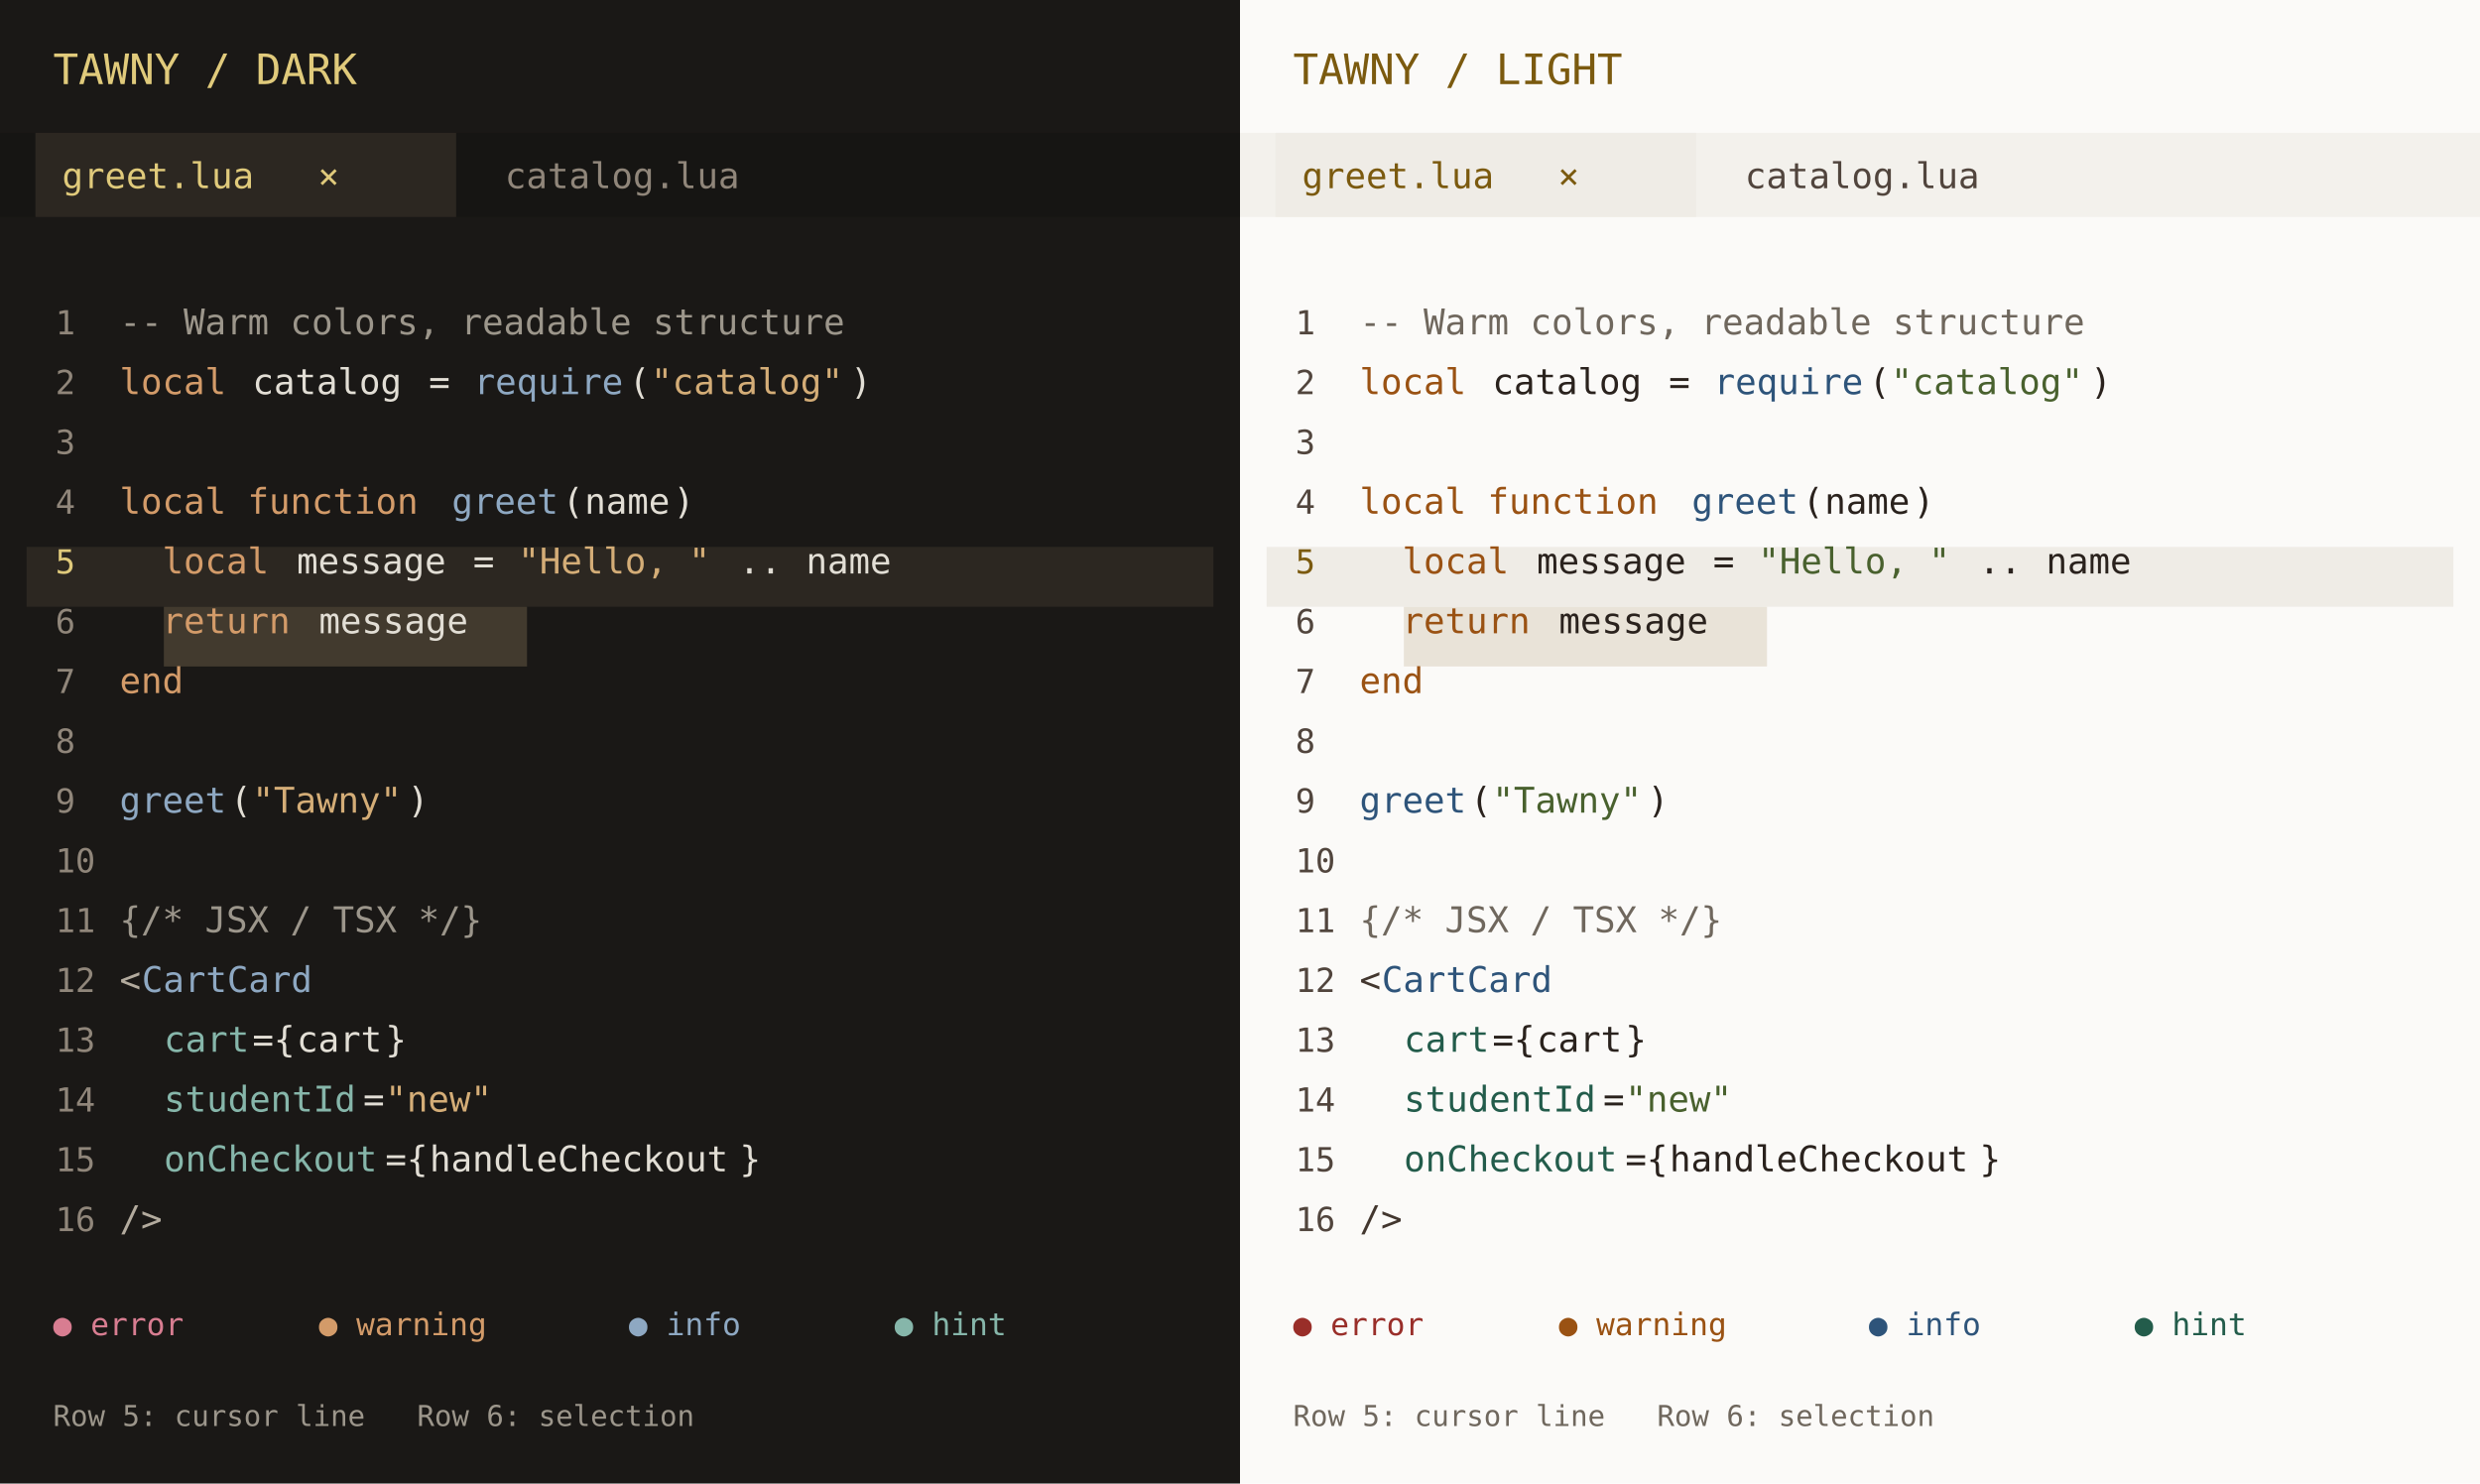
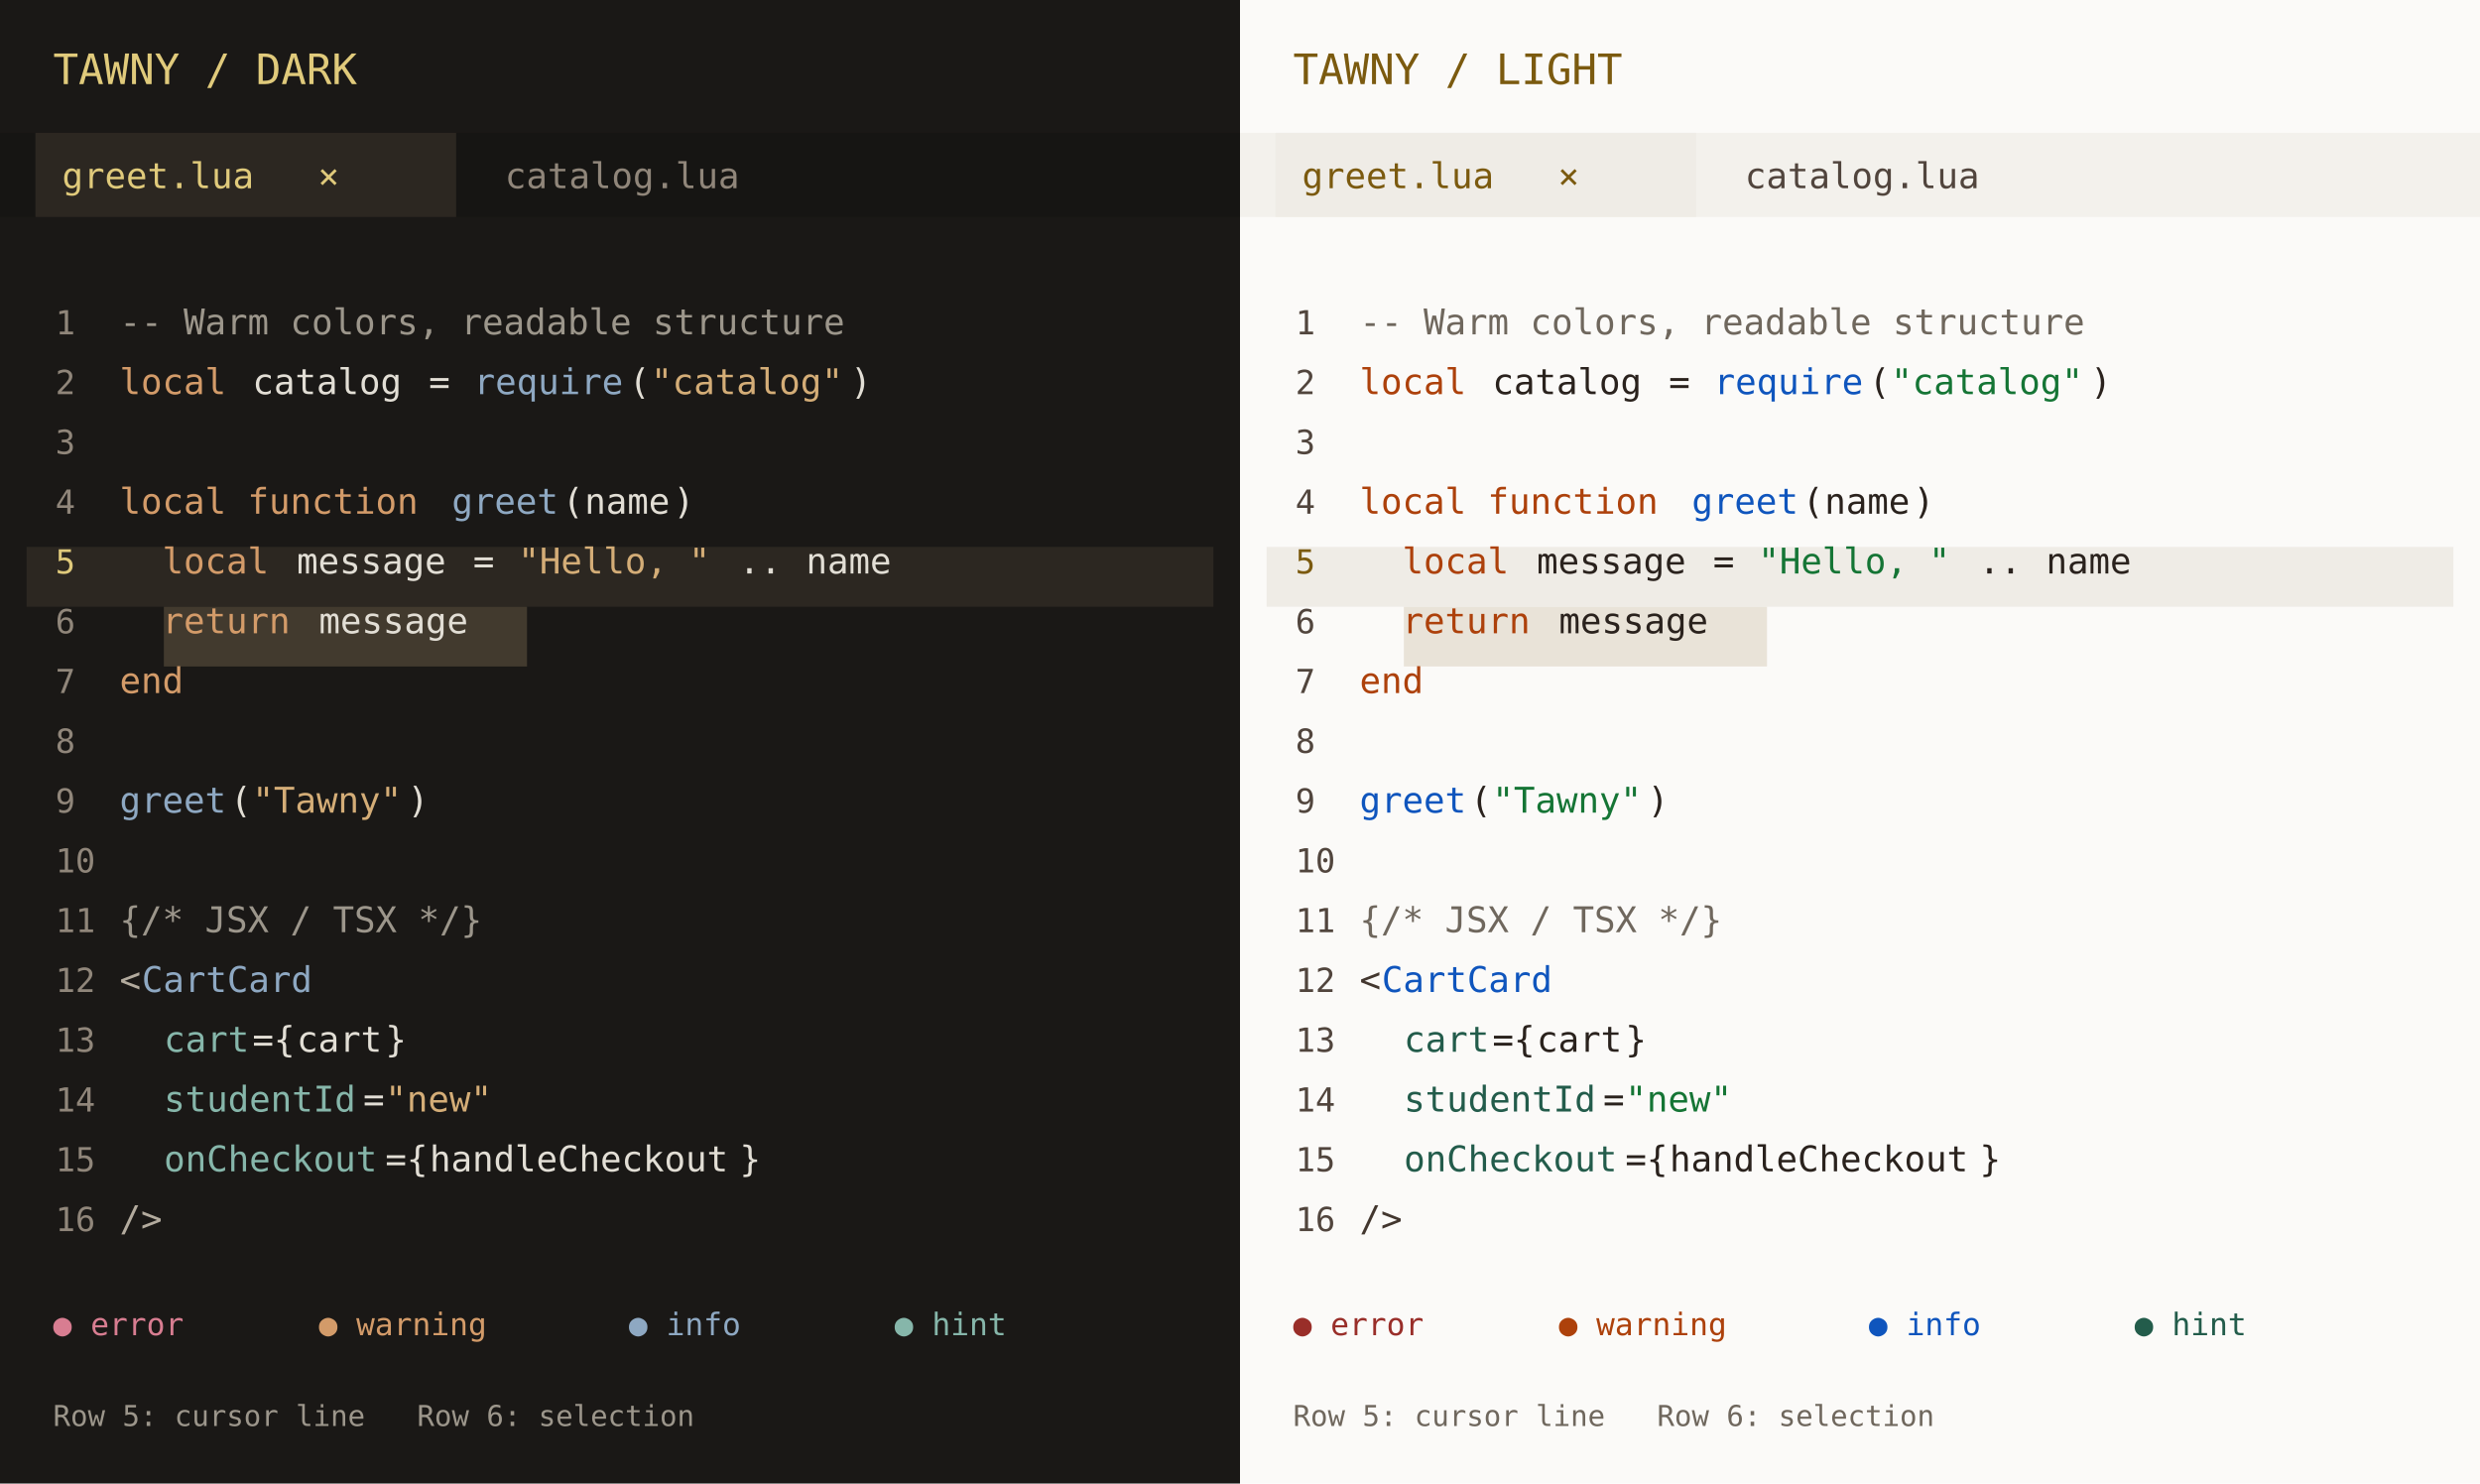
<svg xmlns="http://www.w3.org/2000/svg" width="1120" height="670" viewBox="0 0 1120 670">
  <rect x="0" y="0" width="560" height="670" fill="#1a1816" />
  <g font-family="Menlo,DejaVu Sans Mono,monospace" xml:space="preserve">
    <text x="24" y="38" fill="#e0ca7b" font-size="19">TAWNY / DARK</text>
    <rect x="0" y="60" width="560" height="38" fill="#161513" />
    <rect x="16" y="60" width="190" height="38" fill="#2c2721" />
    <text x="28" y="85" fill="#e0ca7b" font-size="16">greet.lua   ×</text>
    <text x="228" y="85" fill="#90867a" font-size="16">catalog.lua</text>
    <rect x="12" y="247" width="536" height="27" fill="#2c2721" />
    <rect x="74" y="274" width="164" height="27" fill="#423a2e" />
    <text x="25" y="151" fill="#90867a" font-size="15">1</text>
    <text x="54" y="151" fill="#9c968b" font-size="16">-- Warm colors, readable structure</text>
    <text x="25" y="178" fill="#90867a" font-size="15">2</text>
    <text x="54" y="178" fill="#d39b69" font-size="16">local </text>
    <text x="114" y="178" fill="#e2ded5" font-size="16">catalog</text>
    <text x="184" y="178" fill="#e2ded5" font-size="16"> = </text>
    <text x="214" y="178" fill="#8ea8c2" font-size="16">require</text>
    <text x="284" y="178" fill="#e2ded5" font-size="16">(</text>
    <text x="294" y="178" fill="#d4ad77" font-size="16">"catalog"</text>
    <text x="384" y="178" fill="#e2ded5" font-size="16">)</text>
    <text x="25" y="205" fill="#90867a" font-size="15">3</text>
    <text x="25" y="232" fill="#90867a" font-size="15">4</text>
    <text x="54" y="232" fill="#d39b69" font-size="16">local function </text>
    <text x="204" y="232" fill="#8ea8c2" font-size="16">greet</text>
    <text x="254" y="232" fill="#e2ded5" font-size="16">(</text>
    <text x="264" y="232" fill="#e2ded5" font-size="16">name</text>
    <text x="304" y="232" fill="#e2ded5" font-size="16">)</text>
    <text x="25" y="259" fill="#e0ca7b" font-size="15">5</text>
    <text x="54" y="259" fill="#d39b69" font-size="16">  local </text>
    <text x="134" y="259" fill="#e2ded5" font-size="16">message</text>
    <text x="204" y="259" fill="#e2ded5" font-size="16"> = </text>
    <text x="234" y="259" fill="#d4ad77" font-size="16">"Hello, "</text>
    <text x="324" y="259" fill="#e2ded5" font-size="16"> .. </text>
    <text x="364" y="259" fill="#e2ded5" font-size="16">name</text>
    <text x="25" y="286" fill="#90867a" font-size="15">6</text>
    <text x="54" y="286" fill="#d39b69" font-size="16">  return </text>
    <text x="144" y="286" fill="#e2ded5" font-size="16">message</text>
    <text x="25" y="313" fill="#90867a" font-size="15">7</text>
    <text x="54" y="313" fill="#d39b69" font-size="16">end</text>
    <text x="25" y="340" fill="#90867a" font-size="15">8</text>
    <text x="25" y="367" fill="#90867a" font-size="15">9</text>
    <text x="54" y="367" fill="#8ea8c2" font-size="16">greet</text>
    <text x="104" y="367" fill="#e2ded5" font-size="16">(</text>
    <text x="114" y="367" fill="#d4ad77" font-size="16">"Tawny"</text>
    <text x="184" y="367" fill="#e2ded5" font-size="16">)</text>
    <text x="25" y="394" fill="#90867a" font-size="15">10</text>
    <text x="25" y="421" fill="#90867a" font-size="15">11</text>
    <text x="54" y="421" fill="#9c968b" font-size="16">{/* JSX / TSX */}</text>
    <text x="25" y="448" fill="#90867a" font-size="15">12</text>
    <text x="54" y="448" fill="#b3ab9e" font-size="16">&lt;</text>
    <text x="64" y="448" fill="#8ea8c2" font-size="16">CartCard</text>
    <text x="25" y="475" fill="#90867a" font-size="15">13</text>
    <text x="54" y="475" fill="#e2ded5" font-size="16">  </text>
    <text x="74" y="475" fill="#86b6aa" font-size="16">cart</text>
    <text x="114" y="475" fill="#e2ded5" font-size="16">={</text>
    <text x="134" y="475" fill="#e2ded5" font-size="16">cart</text>
    <text x="174" y="475" fill="#e2ded5" font-size="16">}</text>
    <text x="25" y="502" fill="#90867a" font-size="15">14</text>
    <text x="54" y="502" fill="#e2ded5" font-size="16">  </text>
    <text x="74" y="502" fill="#86b6aa" font-size="16">studentId</text>
    <text x="164" y="502" fill="#e2ded5" font-size="16">=</text>
    <text x="174" y="502" fill="#d4ad77" font-size="16">"new"</text>
    <text x="25" y="529" fill="#90867a" font-size="15">15</text>
    <text x="54" y="529" fill="#e2ded5" font-size="16">  </text>
    <text x="74" y="529" fill="#86b6aa" font-size="16">onCheckout</text>
    <text x="174" y="529" fill="#e2ded5" font-size="16">={</text>
    <text x="194" y="529" fill="#e2ded5" font-size="16">handleCheckout</text>
    <text x="334" y="529" fill="#e2ded5" font-size="16">}</text>
    <text x="25" y="556" fill="#90867a" font-size="15">16</text>
    <text x="54" y="556" fill="#b3ab9e" font-size="16">/&gt;</text>
    <text x="24" y="603" fill="#d87d91" font-size="14">● error</text>
    <text x="144" y="603" fill="#d39b69" font-size="14">● warning</text>
    <text x="284" y="603" fill="#8ea8c2" font-size="14">● info</text>
    <text x="404" y="603" fill="#86b6aa" font-size="14">● hint</text>
    <text x="24" y="644" fill="#9c968b" font-size="13">Row 5: cursor line   Row 6: selection</text>
  </g>
  <rect x="560" y="0" width="560" height="670" fill="#fbfaf8" />
  <g font-family="Menlo,DejaVu Sans Mono,monospace" xml:space="preserve">
    <text x="584" y="38" fill="#7b5a0f" font-size="19">TAWNY / LIGHT</text>
    <rect x="560" y="60" width="560" height="38" fill="#f3f1ec" />
    <rect x="576" y="60" width="190" height="38" fill="#efece6" />
    <text x="588" y="85" fill="#7b5a0f" font-size="16">greet.lua   ×</text>
    <text x="788" y="85" fill="#51453d" font-size="16">catalog.lua</text>
    <rect x="572" y="247" width="536" height="27" fill="#efece6" />
    <rect x="634" y="274" width="164" height="27" fill="#e9e3d8" />
    <text x="585" y="151" fill="#51453d" font-size="15">1</text>
    <text x="614" y="151" fill="#6f675d" font-size="16">-- Warm colors, readable structure</text>
    <text x="585" y="178" fill="#51453d" font-size="15">2</text>
-     <text x="614" y="178" fill="#9a5213" font-size="16">local </text>
+     <text x="614" y="178" fill="#ad410b" font-size="16">local </text>
    <text x="674" y="178" fill="#2a221d" font-size="16">catalog</text>
    <text x="744" y="178" fill="#2a221d" font-size="16"> = </text>
-     <text x="774" y="178" fill="#2e547a" font-size="16">require</text>
+     <text x="774" y="178" fill="#0f55bd" font-size="16">require</text>
    <text x="844" y="178" fill="#2a221d" font-size="16">(</text>
-     <text x="854" y="178" fill="#49612e" font-size="16">"catalog"</text>
+     <text x="854" y="178" fill="#157535" font-size="16">"catalog"</text>
    <text x="944" y="178" fill="#2a221d" font-size="16">)</text>
    <text x="585" y="205" fill="#51453d" font-size="15">3</text>
    <text x="585" y="232" fill="#51453d" font-size="15">4</text>
-     <text x="614" y="232" fill="#9a5213" font-size="16">local function </text>
-     <text x="764" y="232" fill="#2e547a" font-size="16">greet</text>
+     <text x="614" y="232" fill="#ad410b" font-size="16">local function </text>
+     <text x="764" y="232" fill="#0f55bd" font-size="16">greet</text>
    <text x="814" y="232" fill="#2a221d" font-size="16">(</text>
    <text x="824" y="232" fill="#2a221d" font-size="16">name</text>
    <text x="864" y="232" fill="#2a221d" font-size="16">)</text>
    <text x="585" y="259" fill="#7b5a0f" font-size="15">5</text>
-     <text x="614" y="259" fill="#9a5213" font-size="16">  local </text>
+     <text x="614" y="259" fill="#ad410b" font-size="16">  local </text>
    <text x="694" y="259" fill="#2a221d" font-size="16">message</text>
    <text x="764" y="259" fill="#2a221d" font-size="16"> = </text>
-     <text x="794" y="259" fill="#49612e" font-size="16">"Hello, "</text>
+     <text x="794" y="259" fill="#157535" font-size="16">"Hello, "</text>
    <text x="884" y="259" fill="#2a221d" font-size="16"> .. </text>
    <text x="924" y="259" fill="#2a221d" font-size="16">name</text>
    <text x="585" y="286" fill="#51453d" font-size="15">6</text>
-     <text x="614" y="286" fill="#9a5213" font-size="16">  return </text>
+     <text x="614" y="286" fill="#ad410b" font-size="16">  return </text>
    <text x="704" y="286" fill="#2a221d" font-size="16">message</text>
    <text x="585" y="313" fill="#51453d" font-size="15">7</text>
-     <text x="614" y="313" fill="#9a5213" font-size="16">end</text>
+     <text x="614" y="313" fill="#ad410b" font-size="16">end</text>
    <text x="585" y="340" fill="#51453d" font-size="15">8</text>
    <text x="585" y="367" fill="#51453d" font-size="15">9</text>
-     <text x="614" y="367" fill="#2e547a" font-size="16">greet</text>
+     <text x="614" y="367" fill="#0f55bd" font-size="16">greet</text>
    <text x="664" y="367" fill="#2a221d" font-size="16">(</text>
-     <text x="674" y="367" fill="#49612e" font-size="16">"Tawny"</text>
+     <text x="674" y="367" fill="#157535" font-size="16">"Tawny"</text>
    <text x="744" y="367" fill="#2a221d" font-size="16">)</text>
    <text x="585" y="394" fill="#51453d" font-size="15">10</text>
    <text x="585" y="421" fill="#51453d" font-size="15">11</text>
    <text x="614" y="421" fill="#6f675d" font-size="16">{/* JSX / TSX */}</text>
    <text x="585" y="448" fill="#51453d" font-size="15">12</text>
    <text x="614" y="448" fill="#42362e" font-size="16">&lt;</text>
-     <text x="624" y="448" fill="#2e547a" font-size="16">CartCard</text>
+     <text x="624" y="448" fill="#0f55bd" font-size="16">CartCard</text>
    <text x="585" y="475" fill="#51453d" font-size="15">13</text>
    <text x="614" y="475" fill="#2a221d" font-size="16">  </text>
    <text x="634" y="475" fill="#235c4b" font-size="16">cart</text>
    <text x="674" y="475" fill="#2a221d" font-size="16">={</text>
    <text x="694" y="475" fill="#2a221d" font-size="16">cart</text>
    <text x="734" y="475" fill="#2a221d" font-size="16">}</text>
    <text x="585" y="502" fill="#51453d" font-size="15">14</text>
    <text x="614" y="502" fill="#2a221d" font-size="16">  </text>
    <text x="634" y="502" fill="#235c4b" font-size="16">studentId</text>
    <text x="724" y="502" fill="#2a221d" font-size="16">=</text>
-     <text x="734" y="502" fill="#49612e" font-size="16">"new"</text>
+     <text x="734" y="502" fill="#157535" font-size="16">"new"</text>
    <text x="585" y="529" fill="#51453d" font-size="15">15</text>
    <text x="614" y="529" fill="#2a221d" font-size="16">  </text>
    <text x="634" y="529" fill="#235c4b" font-size="16">onCheckout</text>
    <text x="734" y="529" fill="#2a221d" font-size="16">={</text>
    <text x="754" y="529" fill="#2a221d" font-size="16">handleCheckout</text>
    <text x="894" y="529" fill="#2a221d" font-size="16">}</text>
    <text x="585" y="556" fill="#51453d" font-size="15">16</text>
    <text x="614" y="556" fill="#42362e" font-size="16">/&gt;</text>
    <text x="584" y="603" fill="#992e29" font-size="14">● error</text>
-     <text x="704" y="603" fill="#9a5213" font-size="14">● warning</text>
-     <text x="844" y="603" fill="#2e547a" font-size="14">● info</text>
+     <text x="704" y="603" fill="#ad410b" font-size="14">● warning</text>
+     <text x="844" y="603" fill="#0f55bd" font-size="14">● info</text>
    <text x="964" y="603" fill="#235c4b" font-size="14">● hint</text>
    <text x="584" y="644" fill="#6f675d" font-size="13">Row 5: cursor line   Row 6: selection</text>
  </g>
</svg>
